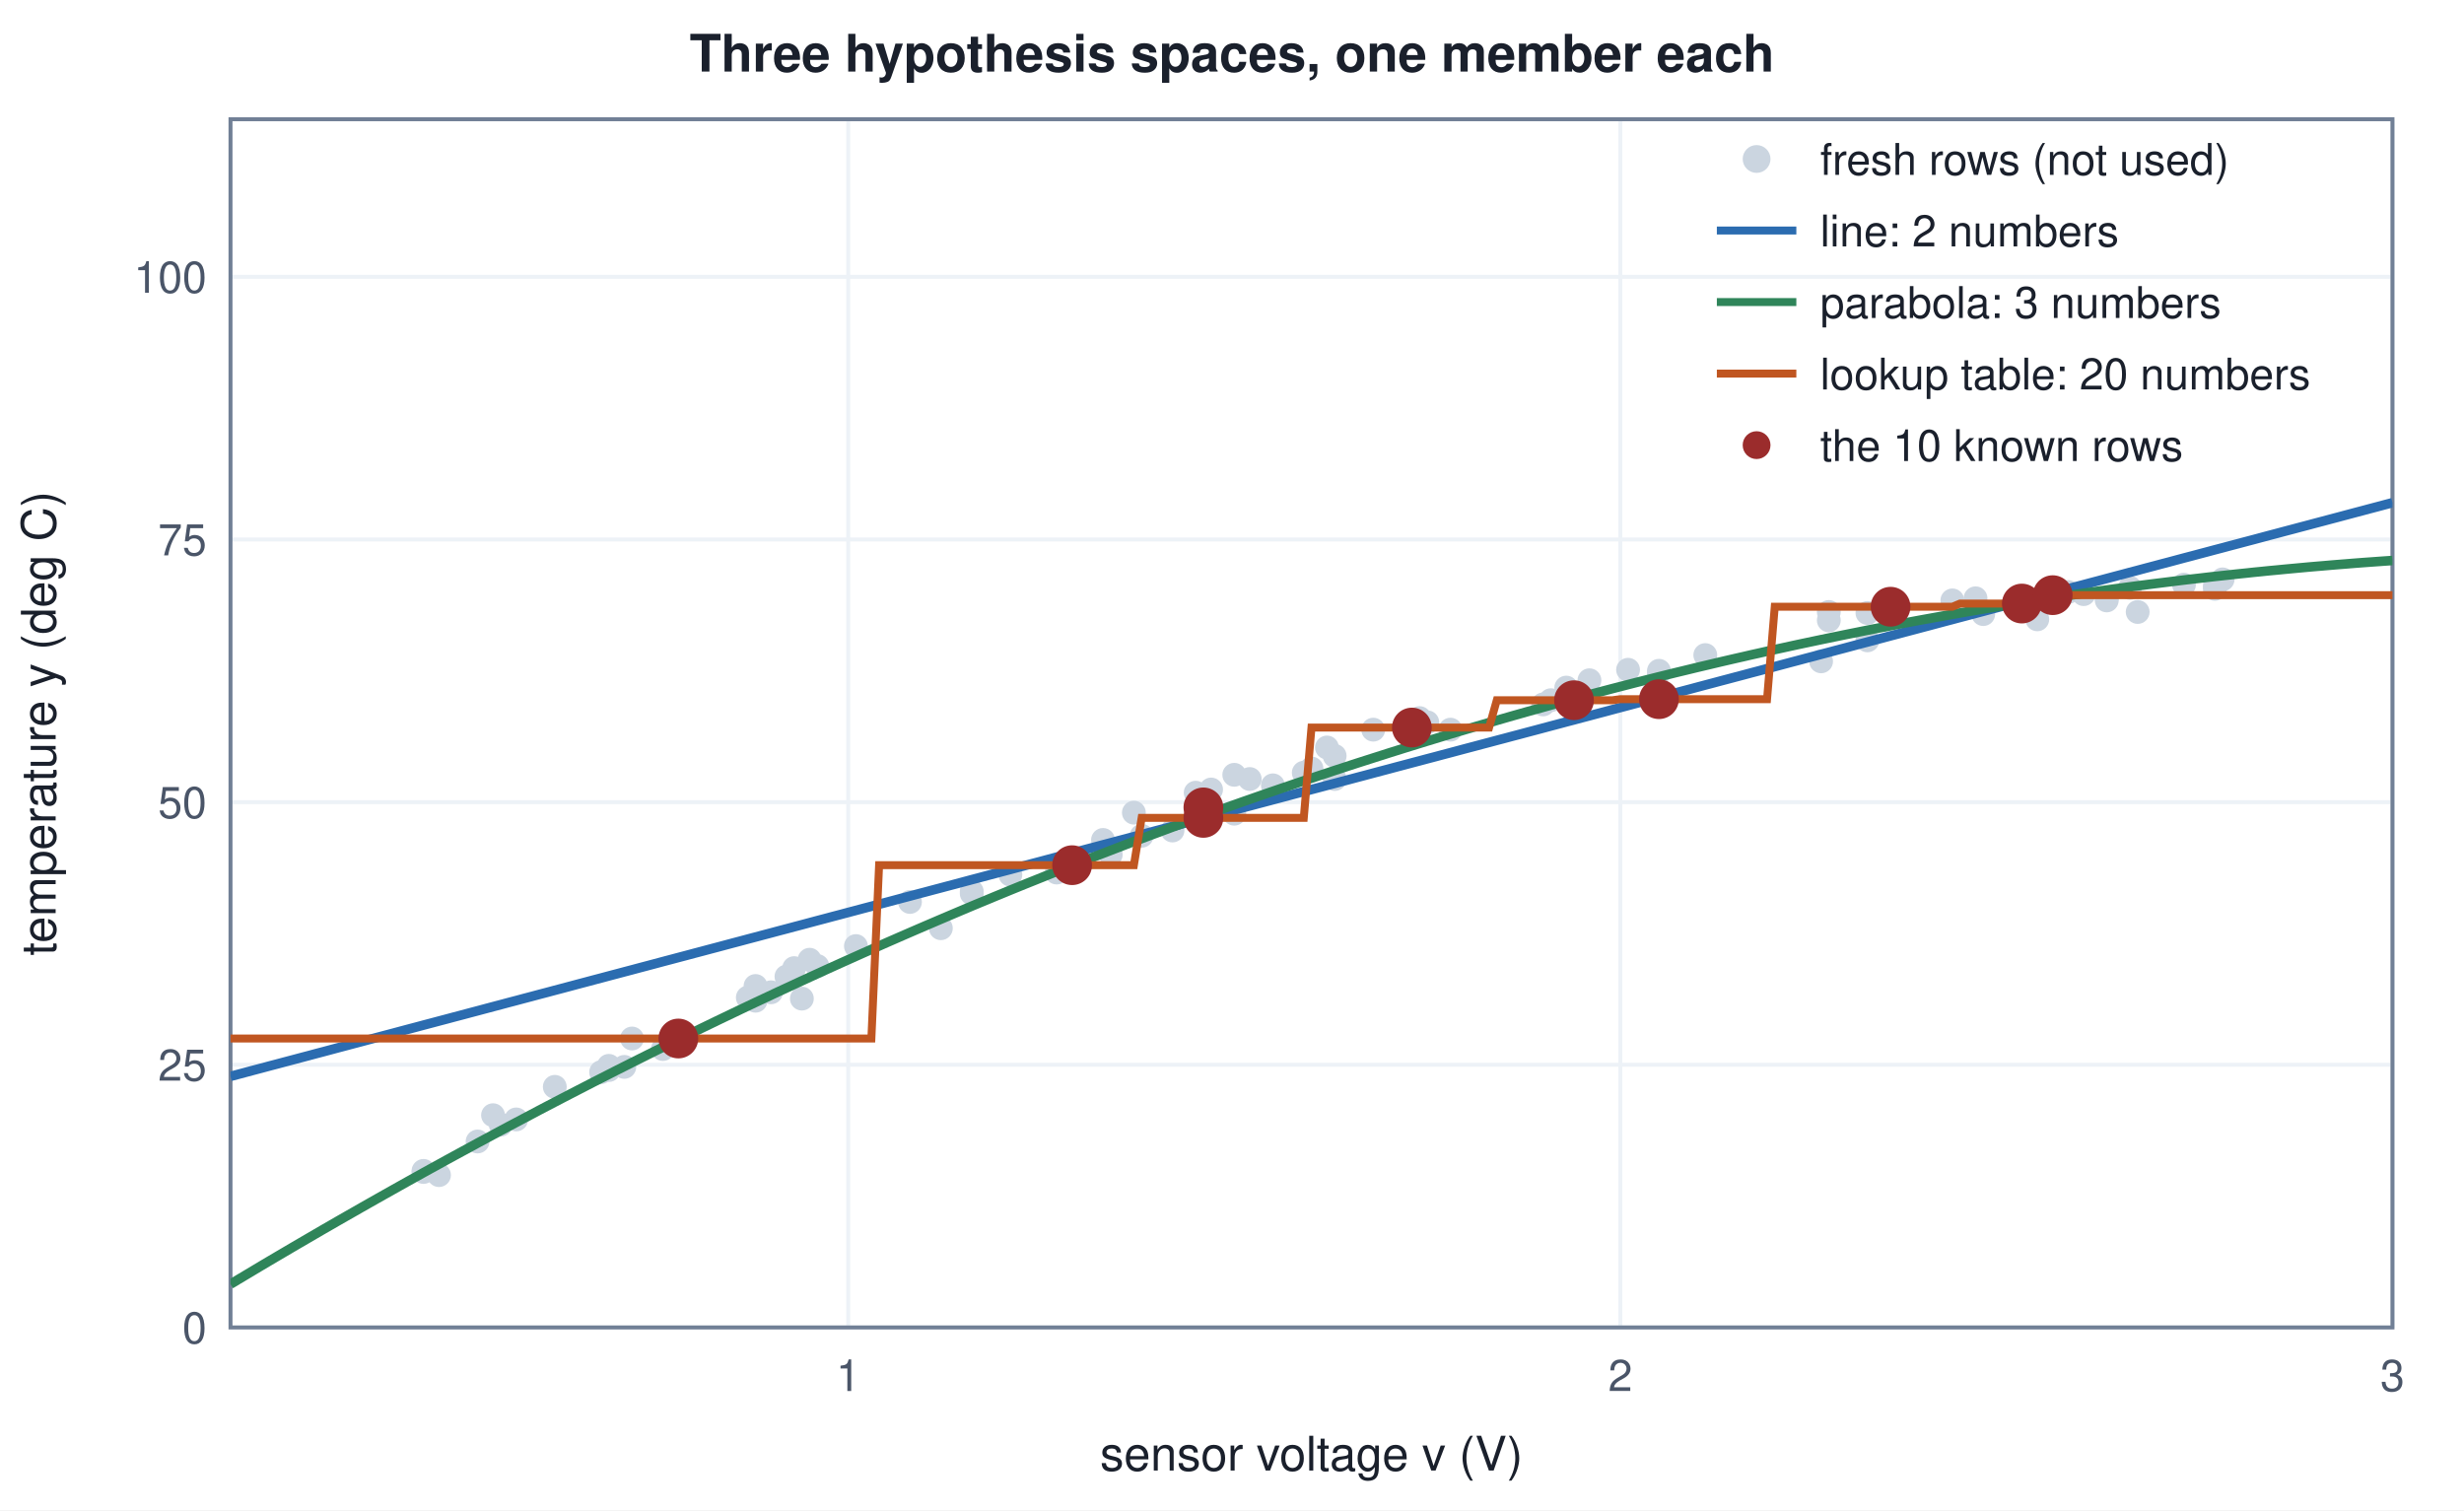
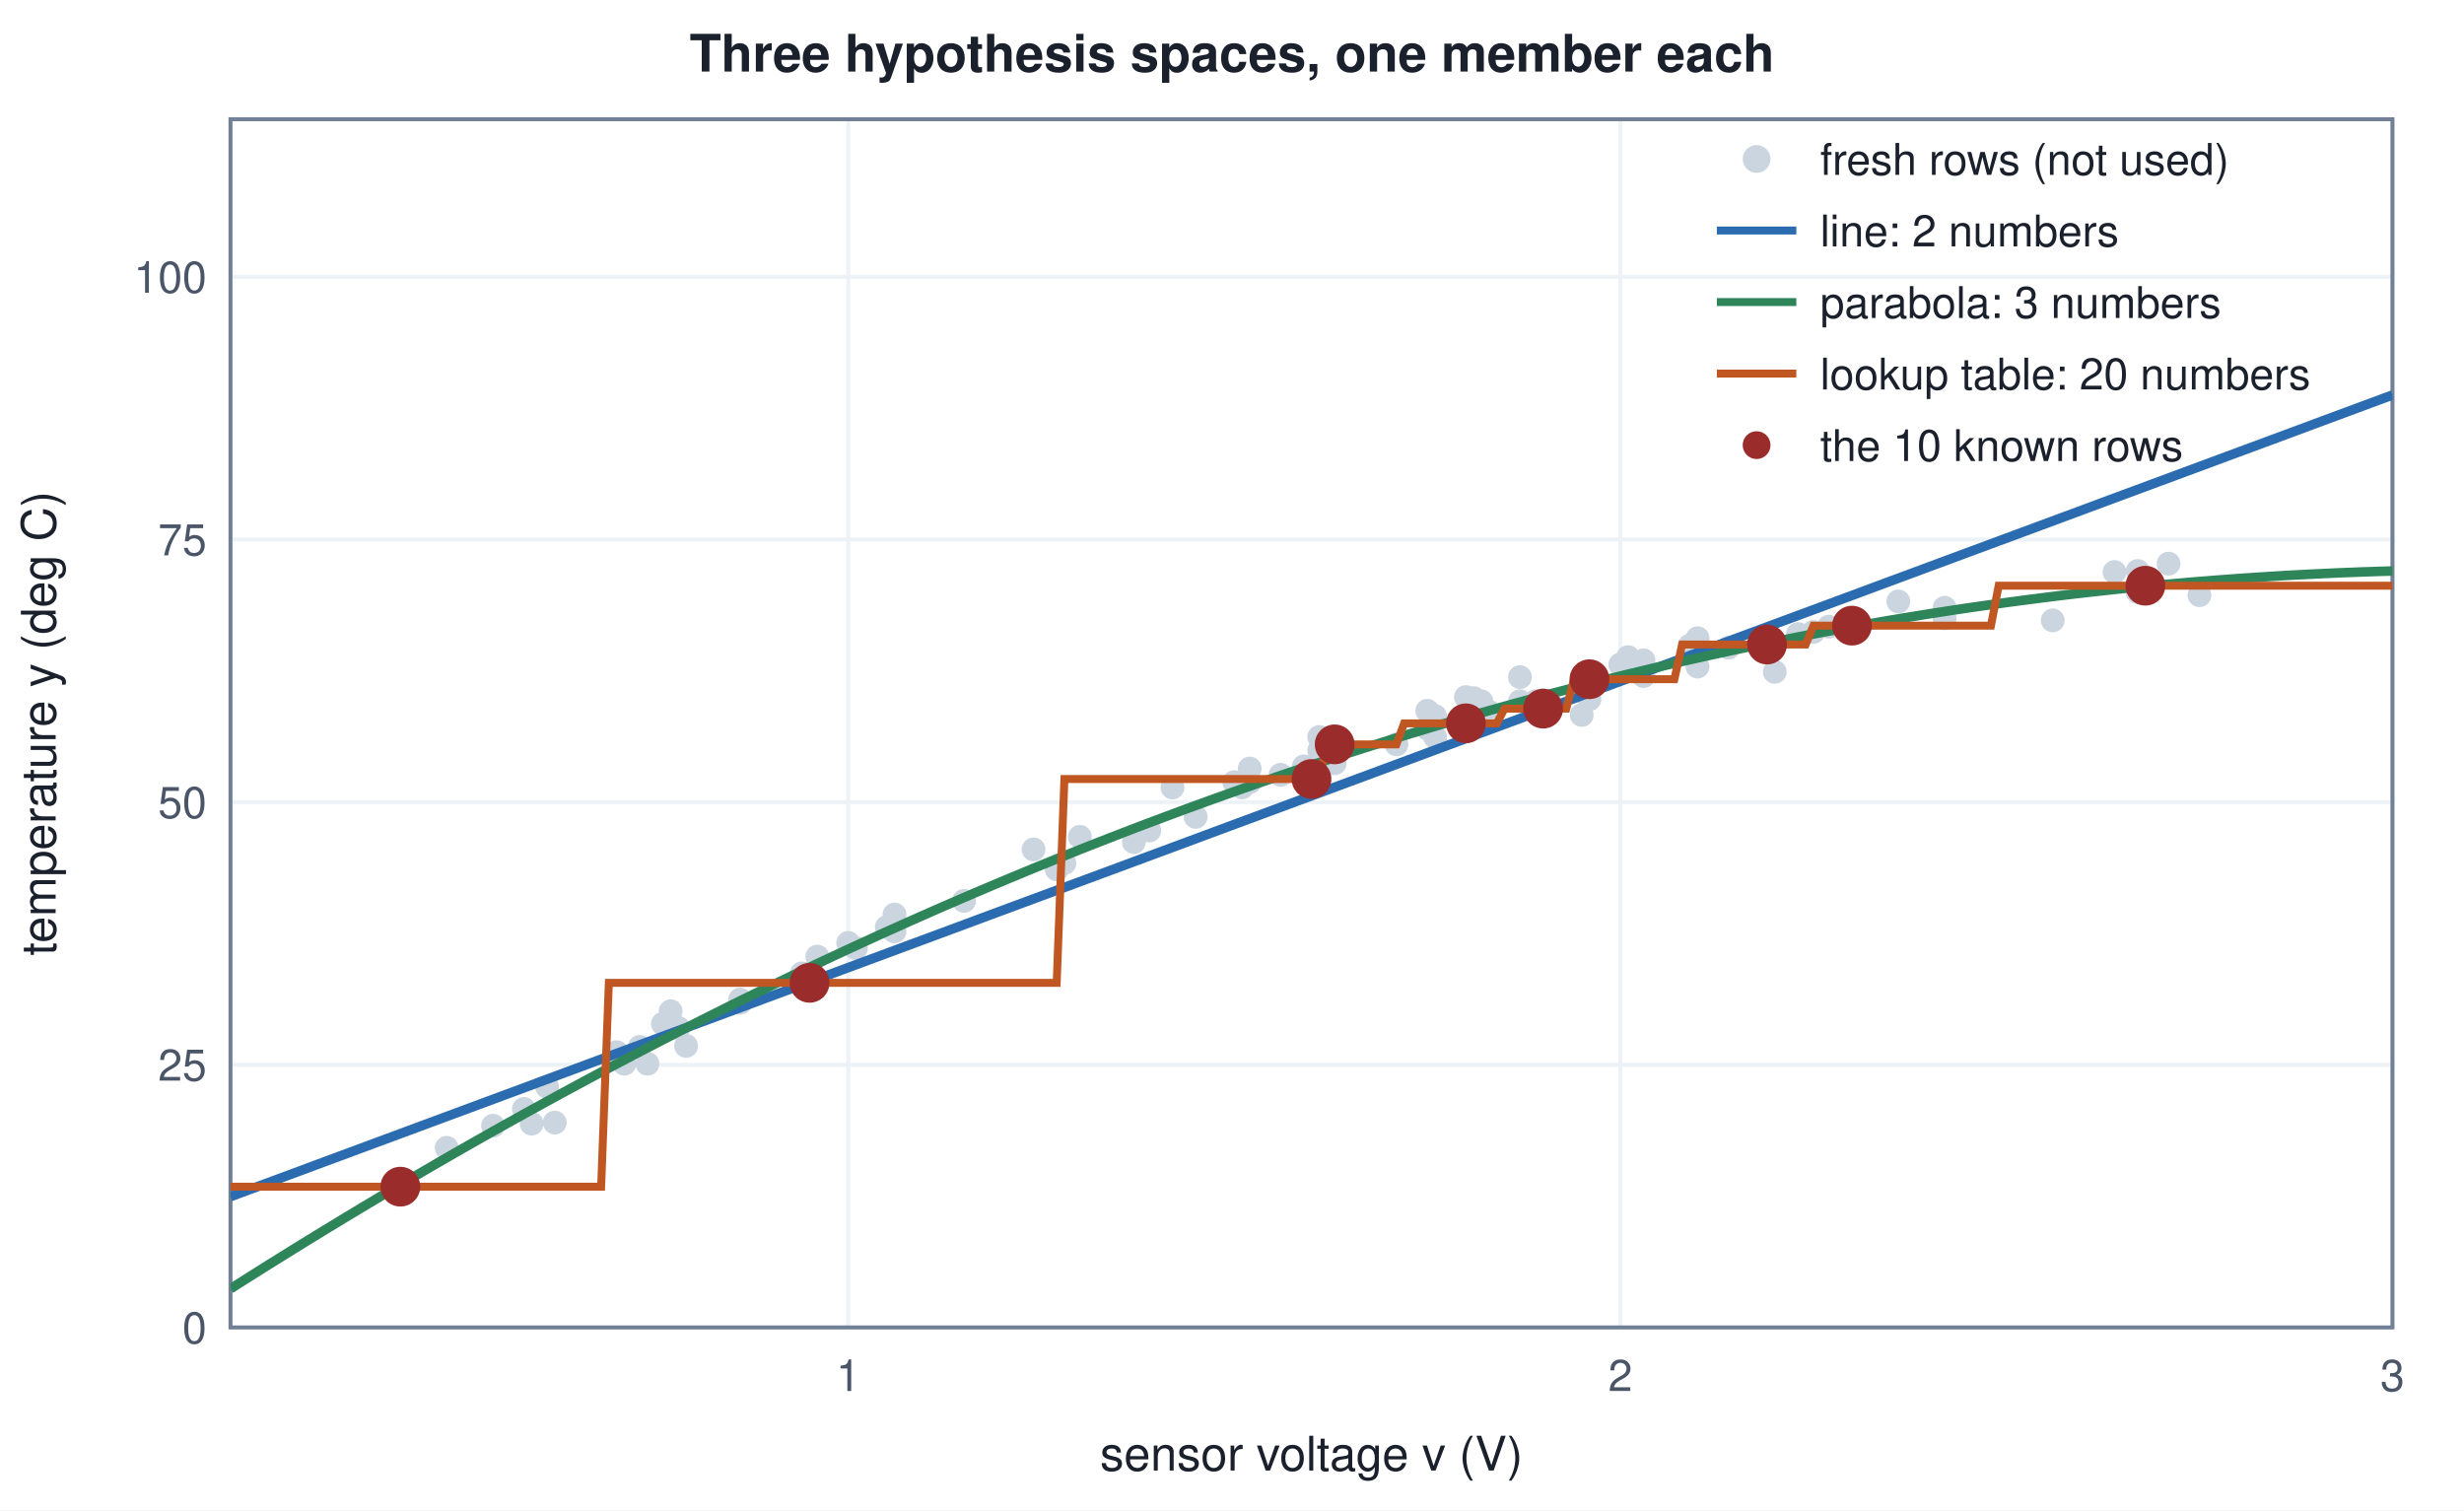
<svg xmlns="http://www.w3.org/2000/svg" viewBox="0 0 620 380" width="620" height="380">
  <defs>
    <marker id="arrow" viewBox="0 0 10 10" refX="9" refY="5" markerWidth="7" markerHeight="7" orient="auto-start-reverse">
      <path d="M0,0 L10,5 L0,10 z" fill="#4a5568" />
    </marker>
  </defs>
  <rect width="620" height="380" fill="#ffffff" />
  <line x1="213.43" y1="334" x2="213.43" y2="30" stroke="#edf2f7" />
  <text x="213.43" y="350" font-family="Helvetica, Arial, sans-serif" font-size="11" fill="#4a5568" text-anchor="middle">1</text>
  <line x1="407.71" y1="334" x2="407.71" y2="30" stroke="#edf2f7" />
  <text x="407.71" y="350" font-family="Helvetica, Arial, sans-serif" font-size="11" fill="#4a5568" text-anchor="middle">2</text>
  <line x1="602" y1="334" x2="602" y2="30" stroke="#edf2f7" />
  <text x="602" y="350" font-family="Helvetica, Arial, sans-serif" font-size="11" fill="#4a5568" text-anchor="middle">3</text>
  <line x1="58" y1="334" x2="602" y2="334" stroke="#edf2f7" />
  <text x="52" y="338" font-family="Helvetica, Arial, sans-serif" font-size="11" fill="#4a5568" text-anchor="end">0</text>
  <line x1="58" y1="267.91" x2="602" y2="267.91" stroke="#edf2f7" />
  <text x="52" y="271.91" font-family="Helvetica, Arial, sans-serif" font-size="11" fill="#4a5568" text-anchor="end">25</text>
  <line x1="58" y1="201.83" x2="602" y2="201.83" stroke="#edf2f7" />
  <text x="52" y="205.83" font-family="Helvetica, Arial, sans-serif" font-size="11" fill="#4a5568" text-anchor="end">50</text>
  <line x1="58" y1="135.74" x2="602" y2="135.74" stroke="#edf2f7" />
  <text x="52" y="139.74" font-family="Helvetica, Arial, sans-serif" font-size="11" fill="#4a5568" text-anchor="end">75</text>
  <line x1="58" y1="69.65" x2="602" y2="69.65" stroke="#edf2f7" />
  <text x="52" y="73.65" font-family="Helvetica, Arial, sans-serif" font-size="11" fill="#4a5568" text-anchor="end">100</text>
  <rect x="58" y="30" width="544" height="304" fill="none" stroke="#718096" />
  <clipPath id="plot">
    <rect x="58" y="30" width="544" height="304" />
  </clipPath>
  <g clip-path="url(#plot)">
-     <circle cx="310.57" cy="194.95" r="3" fill="#cbd5e0" />
-     <circle cx="328.06" cy="194.42" r="3" fill="#cbd5e0" />
-     <circle cx="357.2" cy="180.68" r="3" fill="#cbd5e0" />
-     <circle cx="524.29" cy="149.49" r="3" fill="#cbd5e0" />
-     <circle cx="201.77" cy="251.26" r="3" fill="#cbd5e0" />
-     <circle cx="417.43" cy="168.78" r="3" fill="#cbd5e0" />
-     <circle cx="310.57" cy="204.73" r="3" fill="#cbd5e0" />
-     <circle cx="139.6" cy="273.46" r="3" fill="#cbd5e0" />
-     <circle cx="557.31" cy="147.37" r="3" fill="#cbd5e0" />
-     <circle cx="499.03" cy="154.51" r="3" fill="#cbd5e0" />
-     <circle cx="409.66" cy="168.52" r="3" fill="#cbd5e0" />
-     <circle cx="215.37" cy="238.04" r="3" fill="#cbd5e0" />
-     <circle cx="345.54" cy="183.59" r="3" fill="#cbd5e0" />
-     <circle cx="417.43" cy="169.31" r="3" fill="#cbd5e0" />
-     <circle cx="335.83" cy="190.19" r="3" fill="#cbd5e0" />
-     <circle cx="469.89" cy="161.12" r="3" fill="#cbd5e0" />
-     <circle cx="190.11" cy="251.79" r="3" fill="#cbd5e0" />
-     <circle cx="388.29" cy="177.24" r="3" fill="#cbd5e0" />
-     <circle cx="300.86" cy="199.45" r="3" fill="#cbd5e0" />
-     <circle cx="520.4" cy="148.96" r="3" fill="#cbd5e0" />
-     <circle cx="429.09" cy="164.82" r="3" fill="#cbd5e0" />
-     <circle cx="549.54" cy="147.11" r="3" fill="#cbd5e0" />
-     <circle cx="530.11" cy="150.54" r="3" fill="#cbd5e0" />
-     <circle cx="469.89" cy="154.24" r="3" fill="#cbd5e0" />
-     <circle cx="194" cy="249.67" r="3" fill="#cbd5e0" />
-     <circle cx="458.23" cy="166.4" r="3" fill="#cbd5e0" />
-     <circle cx="106.57" cy="294.88" r="3" fill="#cbd5e0" />
-     <circle cx="285.31" cy="204.47" r="3" fill="#cbd5e0" />
-     <circle cx="170.69" cy="261.3" r="3" fill="#cbd5e0" />
-     <circle cx="129.89" cy="281.66" r="3" fill="#cbd5e0" />
-     <circle cx="559.26" cy="145.78" r="3" fill="#cbd5e0" />
-     <circle cx="106.57" cy="294.61" r="3" fill="#cbd5e0" />
-     <circle cx="110.46" cy="295.67" r="3" fill="#cbd5e0" />
-     <circle cx="126" cy="282.98" r="3" fill="#cbd5e0" />
-     <circle cx="265.89" cy="219.54" r="3" fill="#cbd5e0" />
-     <circle cx="287.26" cy="210.29" r="3" fill="#cbd5e0" />
-     <circle cx="188.17" cy="250.99" r="3" fill="#cbd5e0" />
-     <circle cx="279.49" cy="215.04" r="3" fill="#cbd5e0" />
-     <circle cx="512.63" cy="155.83" r="3" fill="#cbd5e0" />
-     <circle cx="168.74" cy="261.3" r="3" fill="#cbd5e0" />
-     <circle cx="304.74" cy="198.65" r="3" fill="#cbd5e0" />
-     <circle cx="124.06" cy="280.6" r="3" fill="#cbd5e0" />
-     <circle cx="320.29" cy="197.6" r="3" fill="#cbd5e0" />
-     <circle cx="399.94" cy="171.16" r="3" fill="#cbd5e0" />
-     <circle cx="330" cy="193.37" r="3" fill="#cbd5e0" />
-     <circle cx="491.26" cy="151.07" r="3" fill="#cbd5e0" />
-     <circle cx="197.89" cy="245.71" r="3" fill="#cbd5e0" />
-     <circle cx="120.17" cy="287.21" r="3" fill="#cbd5e0" />
-     <circle cx="537.89" cy="153.98" r="3" fill="#cbd5e0" />
-     <circle cx="153.2" cy="269.23" r="3" fill="#cbd5e0" />
-     <circle cx="228.97" cy="226.94" r="3" fill="#cbd5e0" />
-     <circle cx="497.09" cy="150.54" r="3" fill="#cbd5e0" />
-     <circle cx="166.8" cy="263.95" r="3" fill="#cbd5e0" />
-     <circle cx="205.66" cy="243.06" r="3" fill="#cbd5e0" />
-     <circle cx="254.23" cy="220.07" r="3" fill="#cbd5e0" />
-     <circle cx="151.26" cy="269.76" r="3" fill="#cbd5e0" />
-     <circle cx="460.17" cy="156.09" r="3" fill="#cbd5e0" />
-     <circle cx="333.89" cy="188.08" r="3" fill="#cbd5e0" />
-     <circle cx="244.51" cy="224.82" r="3" fill="#cbd5e0" />
-     <circle cx="153.2" cy="268.18" r="3" fill="#cbd5e0" />
-     <circle cx="335.83" cy="196.01" r="3" fill="#cbd5e0" />
-     <circle cx="159.03" cy="261.3" r="3" fill="#cbd5e0" />
-     <circle cx="557.31" cy="148.16" r="3" fill="#cbd5e0" />
-     <circle cx="530.11" cy="151.07" r="3" fill="#cbd5e0" />
-     <circle cx="244.51" cy="224.3" r="3" fill="#cbd5e0" />
-     <circle cx="390.23" cy="176.18" r="3" fill="#cbd5e0" />
-     <circle cx="535.94" cy="147.9" r="3" fill="#cbd5e0" />
-     <circle cx="364.97" cy="183.59" r="3" fill="#cbd5e0" />
-     <circle cx="199.83" cy="243.59" r="3" fill="#cbd5e0" />
-     <circle cx="394.11" cy="173.01" r="3" fill="#cbd5e0" />
-     <circle cx="460.17" cy="153.98" r="3" fill="#cbd5e0" />
-     <circle cx="359.14" cy="181.74" r="3" fill="#cbd5e0" />
-     <circle cx="236.74" cy="233.55" r="3" fill="#cbd5e0" />
-     <circle cx="277.54" cy="211.34" r="3" fill="#cbd5e0" />
-     <circle cx="295.03" cy="208.96" r="3" fill="#cbd5e0" />
-     <circle cx="157.09" cy="268.44" r="3" fill="#cbd5e0" />
-     <circle cx="516.51" cy="148.43" r="3" fill="#cbd5e0" />
-     <circle cx="203.71" cy="241.48" r="3" fill="#cbd5e0" />
-     <circle cx="314.46" cy="196.01" r="3" fill="#cbd5e0" />
-     <circle cx="190.11" cy="248.09" r="3" fill="#cbd5e0" />
-     <polyline fill="none" stroke="#2b6cb0" stroke-width="2.4" points="58,270.82 59.94,270.31 61.89,269.79 63.83,269.27 65.77,268.76 67.71,268.24 69.66,267.73 71.6,267.21 73.54,266.7 75.49,266.18 77.43,265.67 79.37,265.15 81.31,264.64 83.26,264.12 85.2,263.6 87.14,263.09 89.09,262.57 91.03,262.06 92.97,261.54 94.91,261.03 96.86,260.51 98.8,260 100.74,259.48 102.69,258.96 104.63,258.45 106.57,257.93 108.51,257.42 110.46,256.9 112.4,256.39 114.34,255.87 116.29,255.36 118.23,254.84 120.17,254.33 122.11,253.81 124.06,253.29 126,252.78 127.94,252.26 129.89,251.75 131.83,251.23 133.77,250.72 135.71,250.2 137.66,249.69 139.6,249.17 141.54,248.66 143.49,248.14 145.43,247.62 147.37,247.11 149.31,246.59 151.26,246.08 153.2,245.56 155.14,245.05 157.09,244.53 159.03,244.02 160.97,243.5 162.91,242.99 164.86,242.47 166.8,241.95 168.74,241.44 170.69,240.92 172.63,240.41 174.57,239.89 176.51,239.38 178.46,238.86 180.4,238.35 182.34,237.83 184.29,237.31 186.23,236.8 188.17,236.28 190.11,235.77 192.06,235.25 194,234.74 195.94,234.22 197.89,233.71 199.83,233.19 201.77,232.68 203.71,232.16 205.66,231.64 207.6,231.13 209.54,230.61 211.49,230.1 213.43,229.58 215.37,229.07 217.31,228.55 219.26,228.04 221.2,227.52 223.14,227.01 225.09,226.49 227.03,225.97 228.97,225.46 230.91,224.94 232.86,224.43 234.8,223.91 236.74,223.4 238.69,222.88 240.63,222.37 242.57,221.85 244.51,221.33 246.46,220.82 248.4,220.3 250.34,219.79 252.29,219.27 254.23,218.76 256.17,218.24 258.11,217.73 260.06,217.21 262,216.7 263.94,216.18 265.89,215.66 267.83,215.15 269.77,214.63 271.71,214.12 273.66,213.6 275.6,213.09 277.54,212.57 279.49,212.06 281.43,211.54 283.37,211.03 285.31,210.51 287.26,209.99 289.2,209.48 291.14,208.96 293.09,208.45 295.03,207.93 296.97,207.42 298.91,206.9 300.86,206.39 302.8,205.87 304.74,205.36 306.69,204.84 308.63,204.32 310.57,203.81 312.51,203.29 314.46,202.78 316.4,202.26 318.34,201.75 320.29,201.23 322.23,200.72 324.17,200.2 326.11,199.68 328.06,199.17 330,198.65 331.94,198.14 333.89,197.62 335.83,197.11 337.77,196.59 339.71,196.08 341.66,195.56 343.6,195.05 345.54,194.53 347.49,194.01 349.43,193.5 351.37,192.98 353.31,192.47 355.26,191.95 357.2,191.44 359.14,190.92 361.09,190.41 363.03,189.89 364.97,189.38 366.91,188.86 368.86,188.34 370.8,187.83 372.74,187.31 374.69,186.8 376.63,186.28 378.57,185.77 380.51,185.25 382.46,184.74 384.4,184.22 386.34,183.71 388.29,183.19 390.23,182.67 392.17,182.16 394.11,181.64 396.06,181.13 398,180.61 399.94,180.1 401.89,179.58 403.83,179.07 405.77,178.55 407.71,178.03 409.66,177.52 411.6,177 413.54,176.49 415.49,175.97 417.43,175.46 419.37,174.94 421.31,174.43 423.26,173.91 425.2,173.4 427.14,172.88 429.09,172.36 431.03,171.85 432.97,171.33 434.91,170.82 436.86,170.3 438.8,169.79 440.74,169.27 442.69,168.76 444.63,168.24 446.57,167.73 448.51,167.21 450.46,166.69 452.4,166.18 454.34,165.66 456.29,165.15 458.23,164.63 460.17,164.12 462.11,163.6 464.06,163.09 466,162.57 467.94,162.05 469.89,161.54 471.83,161.02 473.77,160.51 475.71,159.99 477.66,159.48 479.6,158.96 481.54,158.45 483.49,157.93 485.43,157.42 487.37,156.9 489.31,156.38 491.26,155.87 493.2,155.35 495.14,154.84 497.09,154.32 499.03,153.81 500.97,153.29 502.91,152.78 504.86,152.26 506.8,151.75 508.74,151.23 510.69,150.71 512.63,150.2 514.57,149.68 516.51,149.17 518.46,148.65 520.4,148.14 522.34,147.62 524.29,147.11 526.23,146.59 528.17,146.08 530.11,145.56 532.06,145.04 534,144.53 535.94,144.01 537.89,143.5 539.83,142.98 541.77,142.47 543.71,141.95 545.66,141.44 547.6,140.92 549.54,140.4 551.49,139.89 553.43,139.37 555.37,138.86 557.31,138.34 559.26,137.83 561.2,137.31 563.14,136.8 565.09,136.28 567.03,135.77 568.97,135.25 570.91,134.73 572.86,134.22 574.8,133.7 576.74,133.19 578.69,132.67 580.63,132.16 582.57,131.64 584.51,131.13 586.46,130.61 588.4,130.1 590.34,129.58 592.29,129.06 594.23,128.55 596.17,128.03 598.11,127.52 600.06,127 602,126.49" />
-     <polyline fill="none" stroke="#2f855a" stroke-width="2.4" points="58,323.11 59.94,321.94 61.89,320.78 63.83,319.62 65.77,318.46 67.71,317.31 69.66,316.16 71.6,315.02 73.54,313.88 75.49,312.74 77.43,311.61 79.37,310.48 81.31,309.35 83.26,308.23 85.2,307.11 87.14,306 89.09,304.89 91.03,303.78 92.97,302.68 94.91,301.58 96.86,300.48 98.8,299.39 100.74,298.3 102.69,297.21 104.63,296.13 106.57,295.05 108.51,293.98 110.46,292.91 112.4,291.84 114.34,290.78 116.29,289.72 118.23,288.67 120.17,287.61 122.11,286.57 124.06,285.52 126,284.48 127.94,283.44 129.89,282.41 131.83,281.38 133.77,280.36 135.71,279.33 137.66,278.31 139.6,277.3 141.54,276.29 143.49,275.28 145.43,274.28 147.37,273.28 149.31,272.28 151.26,271.29 153.2,270.3 155.14,269.31 157.09,268.33 159.03,267.35 160.97,266.38 162.91,265.41 164.86,264.44 166.8,263.48 168.74,262.52 170.69,261.57 172.63,260.61 174.57,259.67 176.51,258.72 178.46,257.78 180.4,256.84 182.34,255.91 184.29,254.98 186.23,254.05 188.17,253.13 190.11,252.21 192.06,251.3 194,250.39 195.94,249.48 197.89,248.58 199.83,247.68 201.77,246.78 203.71,245.89 205.66,245 207.6,244.11 209.54,243.23 211.49,242.35 213.43,241.48 215.37,240.61 217.31,239.74 219.26,238.88 221.2,238.02 223.14,237.16 225.09,236.31 227.03,235.46 228.97,234.62 230.91,233.78 232.86,232.94 234.8,232.11 236.74,231.28 238.69,230.45 240.63,229.63 242.57,228.81 244.51,227.99 246.46,227.18 248.4,226.38 250.34,225.57 252.29,224.77 254.23,223.97 256.17,223.18 258.11,222.39 260.06,221.61 262,220.83 263.94,220.05 265.89,219.27 267.83,218.5 269.77,217.74 271.71,216.97 273.66,216.21 275.6,215.46 277.54,214.71 279.49,213.96 281.43,213.21 283.37,212.47 285.31,211.73 287.26,211 289.2,210.27 291.14,209.55 293.09,208.82 295.03,208.1 296.97,207.39 298.91,206.68 300.86,205.97 302.8,205.27 304.74,204.57 306.69,203.87 308.63,203.18 310.57,202.49 312.51,201.8 314.46,201.12 316.4,200.44 318.34,199.77 320.29,199.1 322.23,198.43 324.17,197.77 326.11,197.11 328.06,196.45 330,195.8 331.94,195.15 333.89,194.51 335.83,193.86 337.77,193.23 339.71,192.59 341.66,191.96 343.6,191.34 345.54,190.72 347.49,190.1 349.43,189.48 351.37,188.87 353.31,188.26 355.26,187.66 357.2,187.06 359.14,186.46 361.09,185.87 363.03,185.28 364.97,184.69 366.91,184.11 368.86,183.53 370.8,182.96 372.74,182.39 374.69,181.82 376.63,181.26 378.57,180.7 380.51,180.14 382.46,179.59 384.4,179.04 386.34,178.5 388.29,177.96 390.23,177.42 392.17,176.88 394.11,176.35 396.06,175.83 398,175.31 399.94,174.79 401.89,174.27 403.83,173.76 405.77,173.25 407.71,172.75 409.66,172.25 411.6,171.75 413.54,171.26 415.49,170.77 417.43,170.28 419.37,169.8 421.31,169.32 423.26,168.85 425.2,168.38 427.14,167.91 429.09,167.45 431.03,166.99 432.97,166.53 434.91,166.08 436.86,165.63 438.8,165.19 440.74,164.74 442.69,164.31 444.63,163.87 446.57,163.44 448.51,163.02 450.46,162.59 452.4,162.17 454.34,161.76 456.29,161.35 458.23,160.94 460.17,160.54 462.11,160.14 464.06,159.74 466,159.35 467.94,158.96 469.89,158.57 471.83,158.19 473.77,157.81 475.71,157.44 477.66,157.06 479.6,156.7 481.54,156.33 483.49,155.97 485.43,155.62 487.37,155.27 489.31,154.92 491.26,154.57 493.2,154.23 495.14,153.89 497.09,153.56 499.03,153.23 500.97,152.9 502.91,152.58 504.86,152.26 506.8,151.95 508.74,151.63 510.69,151.33 512.63,151.02 514.57,150.72 516.51,150.42 518.46,150.13 520.4,149.84 522.34,149.56 524.29,149.27 526.23,149 528.17,148.72 530.11,148.45 532.06,148.18 534,147.92 535.94,147.66 537.89,147.4 539.83,147.15 541.77,146.9 543.71,146.66 545.66,146.42 547.6,146.18 549.54,145.94 551.49,145.71 553.43,145.49 555.37,145.26 557.31,145.04 559.26,144.83 561.2,144.62 563.14,144.41 565.09,144.21 567.03,144 568.97,143.81 570.91,143.61 572.86,143.43 574.8,143.24 576.74,143.06 578.69,142.88 580.63,142.7 582.57,142.53 584.51,142.37 586.46,142.2 588.4,142.04 590.34,141.89 592.29,141.73 594.23,141.58 596.17,141.44 598.11,141.3 600.06,141.16 602,141.03" />
-     <polyline fill="none" stroke="#c05621" stroke-width="2.0" points="58,261.3 59.94,261.3 61.89,261.3 63.83,261.3 65.77,261.3 67.71,261.3 69.66,261.3 71.6,261.3 73.54,261.3 75.49,261.3 77.43,261.3 79.37,261.3 81.31,261.3 83.26,261.3 85.2,261.3 87.14,261.3 89.09,261.3 91.03,261.3 92.97,261.3 94.91,261.3 96.86,261.3 98.8,261.3 100.74,261.3 102.69,261.3 104.63,261.3 106.57,261.3 108.51,261.3 110.46,261.3 112.4,261.3 114.34,261.3 116.29,261.3 118.23,261.3 120.17,261.3 122.11,261.3 124.06,261.3 126,261.3 127.94,261.3 129.89,261.3 131.83,261.3 133.77,261.3 135.71,261.3 137.66,261.3 139.6,261.3 141.54,261.3 143.49,261.3 145.43,261.3 147.37,261.3 149.31,261.3 151.26,261.3 153.2,261.3 155.14,261.3 157.09,261.3 159.03,261.3 160.97,261.3 162.91,261.3 164.86,261.3 166.8,261.3 168.74,261.3 170.69,261.3 172.63,261.3 174.57,261.3 176.51,261.3 178.46,261.3 180.4,261.3 182.34,261.3 184.29,261.3 186.23,261.3 188.17,261.3 190.11,261.3 192.06,261.3 194,261.3 195.94,261.3 197.89,261.3 199.83,261.3 201.77,261.3 203.71,261.3 205.66,261.3 207.6,261.3 209.54,261.3 211.49,261.3 213.43,261.3 215.37,261.3 217.31,261.3 219.26,261.3 221.2,217.69 223.14,217.69 225.09,217.69 227.03,217.69 228.97,217.69 230.91,217.69 232.86,217.69 234.8,217.69 236.74,217.69 238.69,217.69 240.63,217.69 242.57,217.69 244.51,217.69 246.46,217.69 248.4,217.69 250.34,217.69 252.29,217.69 254.23,217.69 256.17,217.69 258.11,217.69 260.06,217.69 262,217.69 263.94,217.69 265.89,217.69 267.83,217.69 269.77,217.69 271.71,217.69 273.66,217.69 275.6,217.69 277.54,217.69 279.49,217.69 281.43,217.69 283.37,217.69 285.31,217.69 287.26,205.79 289.2,205.79 291.14,205.79 293.09,205.79 295.03,205.79 296.97,205.79 298.91,205.79 300.86,205.79 302.8,205.79 304.74,205.79 306.69,205.79 308.63,205.79 310.57,205.79 312.51,205.79 314.46,205.79 316.4,205.79 318.34,205.79 320.29,205.79 322.23,205.79 324.17,205.79 326.11,205.79 328.06,205.79 330,183.06 331.94,183.06 333.89,183.06 335.83,183.06 337.77,183.06 339.71,183.06 341.66,183.06 343.6,183.06 345.54,183.06 347.49,183.06 349.43,183.06 351.37,183.06 353.31,183.06 355.26,183.06 357.2,183.06 359.14,183.06 361.09,183.06 363.03,183.06 364.97,183.06 366.91,183.06 368.86,183.06 370.8,183.06 372.74,183.06 374.69,183.06 376.63,176.18 378.57,176.18 380.51,176.18 382.46,176.18 384.4,176.18 386.34,176.18 388.29,176.18 390.23,176.18 392.17,176.18 394.11,176.18 396.06,176.18 398,176.18 399.94,176.18 401.89,176.18 403.83,176.18 405.77,176.18 407.71,175.92 409.66,175.92 411.6,175.92 413.54,175.92 415.49,175.92 417.43,175.92 419.37,175.92 421.31,175.92 423.26,175.92 425.2,175.92 427.14,175.92 429.09,175.92 431.03,175.92 432.97,175.92 434.91,175.92 436.86,175.92 438.8,175.92 440.74,175.92 442.69,175.92 444.63,175.92 446.57,152.66 448.51,152.66 450.46,152.66 452.4,152.66 454.34,152.66 456.29,152.66 458.23,152.66 460.17,152.66 462.11,152.66 464.06,152.66 466,152.66 467.94,152.66 469.89,152.66 471.83,152.66 473.77,152.66 475.71,152.66 477.66,152.66 479.6,152.66 481.54,152.66 483.49,152.66 485.43,152.66 487.37,152.66 489.31,152.66 491.26,152.66 493.2,151.86 495.14,151.86 497.09,151.86 499.03,151.86 500.97,151.86 502.91,151.86 504.86,151.86 506.8,151.86 508.74,151.86 510.69,151.86 512.63,151.86 514.57,149.75 516.51,149.75 518.46,149.75 520.4,149.75 522.34,149.75 524.29,149.75 526.23,149.75 528.17,149.75 530.11,149.75 532.06,149.75 534,149.75 535.94,149.75 537.89,149.75 539.83,149.75 541.77,149.75 543.71,149.75 545.66,149.75 547.6,149.75 549.54,149.75 551.49,149.75 553.43,149.75 555.37,149.75 557.31,149.75 559.26,149.75 561.2,149.75 563.14,149.75 565.09,149.75 567.03,149.75 568.97,149.75 570.91,149.75 572.86,149.75 574.8,149.75 576.74,149.75 578.69,149.75 580.63,149.75 582.57,149.75 584.51,149.75 586.46,149.75 588.4,149.75 590.34,149.75 592.29,149.75 594.23,149.75 596.17,149.75 598.11,149.75 600.06,149.75 602,149.75" />
-     <circle cx="170.69" cy="261.3" r="5" fill="#9b2c2c" />
-     <circle cx="269.77" cy="217.69" r="5" fill="#9b2c2c" />
-     <circle cx="302.8" cy="205.79" r="5" fill="#9b2c2c" />
-     <circle cx="302.8" cy="203.15" r="5" fill="#9b2c2c" />
-     <circle cx="355.26" cy="183.06" r="5" fill="#9b2c2c" />
-     <circle cx="396.06" cy="176.18" r="5" fill="#9b2c2c" />
-     <circle cx="417.43" cy="175.92" r="5" fill="#9b2c2c" />
-     <circle cx="475.71" cy="152.66" r="5" fill="#9b2c2c" />
-     <circle cx="508.74" cy="151.86" r="5" fill="#9b2c2c" />
-     <circle cx="516.51" cy="149.75" r="5" fill="#9b2c2c" />
+     <circle cx="545.66" cy="141.82" r="3" fill="#cbd5e0" />
+     <circle cx="289.2" cy="208.96" r="3" fill="#cbd5e0" />
+     <circle cx="398" cy="179.89" r="3" fill="#cbd5e0" />
+     <circle cx="133.77" cy="282.72" r="3" fill="#cbd5e0" />
+     <circle cx="205.66" cy="240.69" r="3" fill="#cbd5e0" />
+     <circle cx="413.54" cy="170.1" r="3" fill="#cbd5e0" />
+     <circle cx="372.74" cy="176.45" r="3" fill="#cbd5e0" />
+     <circle cx="537.89" cy="148.96" r="3" fill="#cbd5e0" />
+     <circle cx="168.74" cy="254.43" r="3" fill="#cbd5e0" />
+     <circle cx="242.57" cy="226.67" r="3" fill="#cbd5e0" />
+     <circle cx="162.91" cy="267.65" r="3" fill="#cbd5e0" />
+     <circle cx="166.8" cy="257.6" r="3" fill="#cbd5e0" />
+     <circle cx="314.46" cy="196.8" r="3" fill="#cbd5e0" />
+     <circle cx="427.14" cy="167.73" r="3" fill="#cbd5e0" />
+     <circle cx="155.14" cy="264.74" r="3" fill="#cbd5e0" />
+     <circle cx="172.63" cy="263.15" r="3" fill="#cbd5e0" />
+     <circle cx="314.46" cy="193.37" r="3" fill="#cbd5e0" />
+     <circle cx="310.57" cy="196.8" r="3" fill="#cbd5e0" />
+     <circle cx="382.46" cy="176.45" r="3" fill="#cbd5e0" />
+     <circle cx="553.43" cy="149.75" r="3" fill="#cbd5e0" />
+     <circle cx="374.69" cy="179.09" r="3" fill="#cbd5e0" />
+     <circle cx="368.86" cy="175.39" r="3" fill="#cbd5e0" />
+     <circle cx="413.54" cy="166.14" r="3" fill="#cbd5e0" />
+     <circle cx="388.29" cy="176.18" r="3" fill="#cbd5e0" />
+     <circle cx="489.31" cy="152.92" r="3" fill="#cbd5e0" />
+     <circle cx="516.51" cy="156.09" r="3" fill="#cbd5e0" />
+     <circle cx="409.66" cy="165.35" r="3" fill="#cbd5e0" />
+     <circle cx="359.14" cy="183.32" r="3" fill="#cbd5e0" />
+     <circle cx="295.03" cy="198.13" r="3" fill="#cbd5e0" />
+     <circle cx="489.31" cy="155.57" r="3" fill="#cbd5e0" />
+     <circle cx="100.74" cy="299.11" r="3" fill="#cbd5e0" />
+     <circle cx="260.06" cy="213.72" r="3" fill="#cbd5e0" />
+     <circle cx="328.06" cy="192.84" r="3" fill="#cbd5e0" />
+     <circle cx="351.37" cy="187.29" r="3" fill="#cbd5e0" />
+     <circle cx="267.83" cy="217.16" r="3" fill="#cbd5e0" />
+     <circle cx="265.89" cy="218.74" r="3" fill="#cbd5e0" />
+     <circle cx="460.17" cy="157.68" r="3" fill="#cbd5e0" />
+     <circle cx="225.09" cy="234.34" r="3" fill="#cbd5e0" />
+     <circle cx="285.31" cy="211.87" r="3" fill="#cbd5e0" />
+     <circle cx="124.06" cy="283.25" r="3" fill="#cbd5e0" />
+     <circle cx="215.37" cy="238.57" r="3" fill="#cbd5e0" />
+     <circle cx="399.94" cy="175.92" r="3" fill="#cbd5e0" />
+     <circle cx="213.43" cy="237.25" r="3" fill="#cbd5e0" />
+     <circle cx="361.09" cy="180.15" r="3" fill="#cbd5e0" />
+     <circle cx="427.14" cy="160.59" r="3" fill="#cbd5e0" />
+     <circle cx="131.83" cy="279.02" r="3" fill="#cbd5e0" />
+     <circle cx="532.06" cy="143.93" r="3" fill="#cbd5e0" />
+     <circle cx="322.23" cy="194.95" r="3" fill="#cbd5e0" />
+     <circle cx="225.09" cy="230.11" r="3" fill="#cbd5e0" />
+     <circle cx="407.71" cy="167.2" r="3" fill="#cbd5e0" />
+     <circle cx="382.46" cy="170.37" r="3" fill="#cbd5e0" />
+     <circle cx="160.97" cy="263.42" r="3" fill="#cbd5e0" />
+     <circle cx="139.6" cy="282.45" r="3" fill="#cbd5e0" />
+     <circle cx="386.34" cy="176.45" r="3" fill="#cbd5e0" />
+     <circle cx="201.77" cy="244.91" r="3" fill="#cbd5e0" />
+     <circle cx="361.09" cy="185.44" r="3" fill="#cbd5e0" />
+     <circle cx="203.71" cy="244.91" r="3" fill="#cbd5e0" />
+     <circle cx="452.4" cy="159.53" r="3" fill="#cbd5e0" />
+     <circle cx="271.71" cy="210.55" r="3" fill="#cbd5e0" />
+     <circle cx="466" cy="155.57" r="3" fill="#cbd5e0" />
+     <circle cx="170.69" cy="258.66" r="3" fill="#cbd5e0" />
+     <circle cx="223.14" cy="233.28" r="3" fill="#cbd5e0" />
+     <circle cx="370.8" cy="175.66" r="3" fill="#cbd5e0" />
+     <circle cx="359.14" cy="178.83" r="3" fill="#cbd5e0" />
+     <circle cx="312.51" cy="198.13" r="3" fill="#cbd5e0" />
+     <circle cx="477.66" cy="151.34" r="3" fill="#cbd5e0" />
+     <circle cx="335.83" cy="192.05" r="3" fill="#cbd5e0" />
+     <circle cx="157.09" cy="267.65" r="3" fill="#cbd5e0" />
+     <circle cx="331.94" cy="185.44" r="3" fill="#cbd5e0" />
+     <circle cx="456.29" cy="159" r="3" fill="#cbd5e0" />
+     <circle cx="434.91" cy="162.97" r="3" fill="#cbd5e0" />
+     <circle cx="112.4" cy="288.8" r="3" fill="#cbd5e0" />
+     <circle cx="331.94" cy="188.87" r="3" fill="#cbd5e0" />
+     <circle cx="186.23" cy="252.32" r="3" fill="#cbd5e0" />
+     <circle cx="537.89" cy="143.67" r="3" fill="#cbd5e0" />
+     <circle cx="446.57" cy="169.05" r="3" fill="#cbd5e0" />
+     <circle cx="137.66" cy="273.46" r="3" fill="#cbd5e0" />
+     <circle cx="300.86" cy="205.53" r="3" fill="#cbd5e0" />
+     <circle cx="186.23" cy="251.52" r="3" fill="#cbd5e0" />
+     <circle cx="425.2" cy="162.44" r="3" fill="#cbd5e0" />
+     <polyline fill="none" stroke="#2b6cb0" stroke-width="2.4" points="58,301.09 59.94,300.37 61.89,299.65 63.83,298.93 65.77,298.21 67.71,297.49 69.66,296.77 71.6,296.05 73.54,295.33 75.49,294.61 77.43,293.89 79.37,293.16 81.31,292.44 83.26,291.72 85.2,291 87.14,290.28 89.09,289.56 91.03,288.84 92.97,288.12 94.91,287.4 96.86,286.68 98.8,285.96 100.74,285.24 102.69,284.52 104.63,283.8 106.57,283.08 108.51,282.36 110.46,281.64 112.4,280.92 114.34,280.2 116.29,279.48 118.23,278.76 120.17,278.04 122.11,277.32 124.06,276.6 126,275.88 127.94,275.16 129.89,274.44 131.83,273.72 133.77,273 135.71,272.27 137.66,271.55 139.6,270.83 141.54,270.11 143.49,269.39 145.43,268.67 147.37,267.95 149.31,267.23 151.26,266.51 153.2,265.79 155.14,265.07 157.09,264.35 159.03,263.63 160.97,262.91 162.91,262.19 164.86,261.47 166.8,260.75 168.74,260.03 170.69,259.31 172.63,258.59 174.57,257.87 176.51,257.15 178.46,256.43 180.4,255.71 182.34,254.99 184.29,254.27 186.23,253.55 188.17,252.83 190.11,252.11 192.06,251.38 194,250.66 195.94,249.94 197.89,249.22 199.83,248.5 201.77,247.78 203.71,247.06 205.66,246.34 207.6,245.62 209.54,244.9 211.49,244.18 213.43,243.46 215.37,242.74 217.31,242.02 219.26,241.3 221.2,240.58 223.14,239.86 225.09,239.14 227.03,238.42 228.97,237.7 230.91,236.98 232.86,236.26 234.8,235.54 236.74,234.82 238.69,234.1 240.63,233.38 242.57,232.66 244.51,231.94 246.46,231.21 248.4,230.49 250.34,229.77 252.29,229.05 254.23,228.33 256.17,227.61 258.11,226.89 260.06,226.17 262,225.45 263.94,224.73 265.89,224.01 267.83,223.29 269.77,222.57 271.71,221.85 273.66,221.13 275.6,220.41 277.54,219.69 279.49,218.97 281.43,218.25 283.37,217.53 285.31,216.81 287.26,216.09 289.2,215.37 291.14,214.65 293.09,213.93 295.03,213.21 296.97,212.49 298.91,211.77 300.86,211.05 302.8,210.32 304.74,209.6 306.69,208.88 308.63,208.16 310.57,207.44 312.51,206.72 314.46,206 316.4,205.28 318.34,204.56 320.29,203.84 322.23,203.12 324.17,202.4 326.11,201.68 328.06,200.96 330,200.24 331.94,199.52 333.89,198.8 335.83,198.08 337.77,197.36 339.71,196.64 341.66,195.92 343.6,195.2 345.54,194.48 347.49,193.76 349.43,193.04 351.37,192.32 353.31,191.6 355.26,190.88 357.2,190.16 359.14,189.43 361.09,188.71 363.03,187.99 364.97,187.27 366.91,186.55 368.86,185.83 370.8,185.11 372.74,184.39 374.69,183.67 376.63,182.95 378.57,182.23 380.51,181.51 382.46,180.79 384.4,180.07 386.34,179.35 388.29,178.63 390.23,177.91 392.17,177.19 394.11,176.47 396.06,175.75 398,175.03 399.94,174.31 401.89,173.59 403.83,172.87 405.77,172.15 407.71,171.43 409.66,170.71 411.6,169.99 413.54,169.27 415.49,168.54 417.43,167.82 419.37,167.1 421.31,166.38 423.26,165.66 425.2,164.94 427.14,164.22 429.09,163.5 431.03,162.78 432.97,162.06 434.91,161.34 436.86,160.62 438.8,159.9 440.74,159.18 442.69,158.46 444.63,157.74 446.57,157.02 448.51,156.3 450.46,155.58 452.4,154.86 454.34,154.14 456.29,153.42 458.23,152.7 460.17,151.98 462.11,151.26 464.06,150.54 466,149.82 467.94,149.1 469.89,148.37 471.83,147.65 473.77,146.93 475.71,146.21 477.66,145.49 479.6,144.77 481.54,144.05 483.49,143.33 485.43,142.61 487.37,141.89 489.31,141.17 491.26,140.45 493.2,139.73 495.14,139.01 497.09,138.29 499.03,137.57 500.97,136.85 502.91,136.13 504.86,135.41 506.8,134.69 508.74,133.97 510.69,133.25 512.63,132.53 514.57,131.81 516.51,131.09 518.46,130.37 520.4,129.65 522.34,128.93 524.29,128.21 526.23,127.48 528.17,126.76 530.11,126.04 532.06,125.32 534,124.6 535.94,123.88 537.89,123.16 539.83,122.44 541.77,121.72 543.71,121 545.66,120.28 547.6,119.56 549.54,118.84 551.49,118.12 553.43,117.4 555.37,116.68 557.31,115.96 559.26,115.24 561.2,114.52 563.14,113.8 565.09,113.08 567.03,112.36 568.97,111.64 570.91,110.92 572.86,110.2 574.8,109.48 576.74,108.76 578.69,108.04 580.63,107.32 582.57,106.59 584.51,105.87 586.46,105.15 588.4,104.43 590.34,103.71 592.29,102.99 594.23,102.27 596.17,101.55 598.11,100.83 600.06,100.11 602,99.39" />
+     <polyline fill="none" stroke="#2f855a" stroke-width="2.4" points="58,324.27 59.94,323.04 61.89,321.81 63.83,320.58 65.77,319.36 67.71,318.14 69.66,316.93 71.6,315.72 73.54,314.51 75.49,313.31 77.43,312.11 79.37,310.92 81.31,309.73 83.26,308.55 85.2,307.37 87.14,306.19 89.09,305.02 91.03,303.85 92.97,302.69 94.91,301.53 96.86,300.37 98.8,299.22 100.74,298.08 102.69,296.94 104.63,295.8 106.57,294.67 108.51,293.54 110.46,292.41 112.4,291.29 114.34,290.17 116.29,289.06 118.23,287.95 120.17,286.85 122.11,285.75 124.06,284.65 126,283.56 127.94,282.48 129.89,281.39 131.83,280.31 133.77,279.24 135.71,278.17 137.66,277.1 139.6,276.04 141.54,274.98 143.49,273.93 145.43,272.88 147.37,271.84 149.31,270.8 151.26,269.76 153.2,268.73 155.14,267.7 157.09,266.68 159.03,265.66 160.97,264.64 162.91,263.63 164.86,262.63 166.8,261.62 168.74,260.63 170.69,259.63 172.63,258.64 174.57,257.66 176.51,256.68 178.46,255.7 180.4,254.73 182.34,253.76 184.29,252.79 186.23,251.83 188.17,250.88 190.11,249.92 192.06,248.98 194,248.03 195.94,247.1 197.89,246.16 199.83,245.23 201.77,244.3 203.71,243.38 205.66,242.46 207.6,241.55 209.54,240.64 211.49,239.74 213.43,238.83 215.37,237.94 217.31,237.05 219.26,236.16 221.2,235.27 223.14,234.39 225.09,233.52 227.03,232.65 228.97,231.78 230.91,230.92 232.86,230.06 234.8,229.2 236.74,228.35 238.69,227.51 240.63,226.67 242.57,225.83 244.51,225 246.46,224.17 248.4,223.34 250.34,222.52 252.29,221.71 254.23,220.89 256.17,220.09 258.11,219.28 260.06,218.48 262,217.69 263.94,216.9 265.89,216.11 267.83,215.33 269.77,214.55 271.71,213.77 273.66,213 275.6,212.24 277.54,211.48 279.49,210.72 281.43,209.97 283.37,209.22 285.31,208.47 287.26,207.73 289.2,207 291.14,206.27 293.09,205.54 295.03,204.82 296.97,204.1 298.91,203.38 300.86,202.67 302.8,201.97 304.74,201.26 306.69,200.57 308.63,199.87 310.57,199.18 312.51,198.5 314.46,197.82 316.4,197.14 318.34,196.47 320.29,195.8 322.23,195.13 324.17,194.48 326.11,193.82 328.06,193.17 330,192.52 331.94,191.88 333.89,191.24 335.83,190.61 337.77,189.97 339.71,189.35 341.66,188.73 343.6,188.11 345.54,187.5 347.49,186.89 349.43,186.28 351.37,185.68 353.31,185.09 355.26,184.49 357.2,183.91 359.14,183.32 361.09,182.74 363.03,182.17 364.97,181.6 366.91,181.03 368.86,180.47 370.8,179.91 372.74,179.35 374.69,178.8 376.63,178.26 378.57,177.72 380.51,177.18 382.46,176.65 384.4,176.12 386.34,175.59 388.29,175.07 390.23,174.56 392.17,174.05 394.11,173.54 396.06,173.04 398,172.54 399.94,172.04 401.89,171.55 403.83,171.06 405.77,170.58 407.71,170.1 409.66,169.63 411.6,169.16 413.54,168.7 415.49,168.23 417.43,167.78 419.37,167.33 421.31,166.88 423.26,166.43 425.2,165.99 427.14,165.56 429.09,165.13 431.03,164.7 432.97,164.28 434.91,163.86 436.86,163.44 438.8,163.03 440.74,162.63 442.69,162.22 444.63,161.83 446.57,161.43 448.51,161.04 450.46,160.66 452.4,160.28 454.34,159.9 456.29,159.53 458.23,159.16 460.17,158.8 462.11,158.44 464.06,158.08 466,157.73 467.94,157.39 469.89,157.04 471.83,156.71 473.77,156.37 475.71,156.04 477.66,155.72 479.6,155.39 481.54,155.08 483.49,154.76 485.43,154.45 487.37,154.15 489.31,153.85 491.26,153.55 493.2,153.26 495.14,152.97 497.09,152.69 499.03,152.41 500.97,152.14 502.91,151.87 504.86,151.6 506.8,151.34 508.74,151.08 510.69,150.83 512.63,150.58 514.57,150.33 516.51,150.09 518.46,149.85 520.4,149.62 522.34,149.39 524.29,149.17 526.23,148.95 528.17,148.73 530.11,148.52 532.06,148.31 534,148.11 535.94,147.91 537.89,147.72 539.83,147.53 541.77,147.34 543.71,147.16 545.66,146.98 547.6,146.81 549.54,146.64 551.49,146.47 553.43,146.31 555.37,146.16 557.31,146 559.26,145.86 561.2,145.71 563.14,145.57 565.09,145.44 567.03,145.31 568.97,145.18 570.91,145.06 572.86,144.94 574.8,144.82 576.74,144.71 578.69,144.61 580.63,144.51 582.57,144.41 584.51,144.32 586.46,144.23 588.4,144.14 590.34,144.06 592.29,143.99 594.23,143.91 596.17,143.85 598.11,143.78 600.06,143.72 602,143.67" />
+     <polyline fill="none" stroke="#c05621" stroke-width="2.0" points="58,298.58 59.94,298.58 61.89,298.58 63.83,298.58 65.77,298.58 67.71,298.58 69.66,298.58 71.6,298.58 73.54,298.58 75.49,298.58 77.43,298.58 79.37,298.58 81.31,298.58 83.26,298.58 85.2,298.58 87.14,298.58 89.09,298.58 91.03,298.58 92.97,298.58 94.91,298.58 96.86,298.58 98.8,298.58 100.74,298.58 102.69,298.58 104.63,298.58 106.57,298.58 108.51,298.58 110.46,298.58 112.4,298.58 114.34,298.58 116.29,298.58 118.23,298.58 120.17,298.58 122.11,298.58 124.06,298.58 126,298.58 127.94,298.58 129.89,298.58 131.83,298.58 133.77,298.58 135.71,298.58 137.66,298.58 139.6,298.58 141.54,298.58 143.49,298.58 145.43,298.58 147.37,298.58 149.31,298.58 151.26,298.58 153.2,247.29 155.14,247.29 157.09,247.29 159.03,247.29 160.97,247.29 162.91,247.29 164.86,247.29 166.8,247.29 168.74,247.29 170.69,247.29 172.63,247.29 174.57,247.29 176.51,247.29 178.46,247.29 180.4,247.29 182.34,247.29 184.29,247.29 186.23,247.29 188.17,247.29 190.11,247.29 192.06,247.29 194,247.29 195.94,247.29 197.89,247.29 199.83,247.29 201.77,247.29 203.71,247.29 205.66,247.29 207.6,247.29 209.54,247.29 211.49,247.29 213.43,247.29 215.37,247.29 217.31,247.29 219.26,247.29 221.2,247.29 223.14,247.29 225.09,247.29 227.03,247.29 228.97,247.29 230.91,247.29 232.86,247.29 234.8,247.29 236.74,247.29 238.69,247.29 240.63,247.29 242.57,247.29 244.51,247.29 246.46,247.29 248.4,247.29 250.34,247.29 252.29,247.29 254.23,247.29 256.17,247.29 258.11,247.29 260.06,247.29 262,247.29 263.94,247.29 265.89,247.29 267.83,196.01 269.77,196.01 271.71,196.01 273.66,196.01 275.6,196.01 277.54,196.01 279.49,196.01 281.43,196.01 283.37,196.01 285.31,196.01 287.26,196.01 289.2,196.01 291.14,196.01 293.09,196.01 295.03,196.01 296.97,196.01 298.91,196.01 300.86,196.01 302.8,196.01 304.74,196.01 306.69,196.01 308.63,196.01 310.57,196.01 312.51,196.01 314.46,196.01 316.4,196.01 318.34,196.01 320.29,196.01 322.23,196.01 324.17,196.01 326.11,196.01 328.06,196.01 330,196.01 331.94,196.01 333.89,187.29 335.83,187.29 337.77,187.29 339.71,187.29 341.66,187.29 343.6,187.29 345.54,187.29 347.49,187.29 349.43,187.29 351.37,187.29 353.31,182 355.26,182 357.2,182 359.14,182 361.09,182 363.03,182 364.97,182 366.91,182 368.86,182 370.8,182 372.74,182 374.69,182 376.63,182 378.57,178.3 380.51,178.3 382.46,178.3 384.4,178.3 386.34,178.3 388.29,178.3 390.23,178.3 392.17,178.3 394.11,178.3 396.06,170.9 398,170.9 399.94,170.9 401.89,170.9 403.83,170.9 405.77,170.9 407.71,170.9 409.66,170.9 411.6,170.9 413.54,170.9 415.49,170.9 417.43,170.9 419.37,170.9 421.31,170.9 423.26,162.17 425.2,162.17 427.14,162.17 429.09,162.17 431.03,162.17 432.97,162.17 434.91,162.17 436.86,162.17 438.8,162.17 440.74,162.17 442.69,162.17 444.63,162.17 446.57,162.17 448.51,162.17 450.46,162.17 452.4,162.17 454.34,162.17 456.29,157.42 458.23,157.42 460.17,157.42 462.11,157.42 464.06,157.42 466,157.42 467.94,157.42 469.89,157.42 471.83,157.42 473.77,157.42 475.71,157.42 477.66,157.42 479.6,157.42 481.54,157.42 483.49,157.42 485.43,157.42 487.37,157.42 489.31,157.42 491.26,157.42 493.2,157.42 495.14,157.42 497.09,157.42 499.03,157.42 500.97,157.42 502.91,147.37 504.86,147.37 506.8,147.37 508.74,147.37 510.69,147.37 512.63,147.37 514.57,147.37 516.51,147.37 518.46,147.37 520.4,147.37 522.34,147.37 524.29,147.37 526.23,147.37 528.17,147.37 530.11,147.37 532.06,147.37 534,147.37 535.94,147.37 537.89,147.37 539.83,147.37 541.77,147.37 543.71,147.37 545.66,147.37 547.6,147.37 549.54,147.37 551.49,147.37 553.43,147.37 555.37,147.37 557.31,147.37 559.26,147.37 561.2,147.37 563.14,147.37 565.09,147.37 567.03,147.37 568.97,147.37 570.91,147.37 572.86,147.37 574.8,147.37 576.74,147.37 578.69,147.37 580.63,147.37 582.57,147.37 584.51,147.37 586.46,147.37 588.4,147.37 590.34,147.37 592.29,147.37 594.23,147.37 596.17,147.37 598.11,147.37 600.06,147.37 602,147.37" />
+     <circle cx="100.74" cy="298.58" r="5" fill="#9b2c2c" />
+     <circle cx="203.71" cy="247.29" r="5" fill="#9b2c2c" />
+     <circle cx="330" cy="196.01" r="5" fill="#9b2c2c" />
+     <circle cx="335.83" cy="187.29" r="5" fill="#9b2c2c" />
+     <circle cx="368.86" cy="182" r="5" fill="#9b2c2c" />
+     <circle cx="388.29" cy="178.3" r="5" fill="#9b2c2c" />
+     <circle cx="399.94" cy="170.9" r="5" fill="#9b2c2c" />
+     <circle cx="444.63" cy="162.17" r="5" fill="#9b2c2c" />
+     <circle cx="466" cy="157.42" r="5" fill="#9b2c2c" />
+     <circle cx="539.83" cy="147.37" r="5" fill="#9b2c2c" />
  </g>
  <text x="330" y="370" font-family="Helvetica, Arial, sans-serif" font-size="12" fill="#1a202c" text-anchor="middle">sensor voltage v (V)</text>
  <text x="14" y="182" font-family="Helvetica, Arial, sans-serif" font-size="12" fill="#1a202c" text-anchor="middle" transform="rotate(-90 14 182)">temperature y (deg C)</text>
  <text x="310" y="18" font-family="Helvetica, Arial, sans-serif" font-size="13" font-weight="bold" fill="#1a202c" text-anchor="middle">Three hypothesis spaces, one member each</text>
  <circle cx="442" cy="40" r="3.5" fill="#cbd5e0" />
  <text x="458" y="44" font-family="Helvetica, Arial, sans-serif" font-size="11" fill="#1a202c">fresh rows (not used)</text>
  <line x1="432" y1="58" x2="452" y2="58" stroke="#2b6cb0" stroke-width="2" />
  <text x="458" y="62" font-family="Helvetica, Arial, sans-serif" font-size="11" fill="#1a202c">line: 2 numbers</text>
  <line x1="432" y1="76" x2="452" y2="76" stroke="#2f855a" stroke-width="2" />
  <text x="458" y="80" font-family="Helvetica, Arial, sans-serif" font-size="11" fill="#1a202c">parabola: 3 numbers</text>
  <line x1="432" y1="94" x2="452" y2="94" stroke="#c05621" stroke-width="2" />
  <text x="458" y="98" font-family="Helvetica, Arial, sans-serif" font-size="11" fill="#1a202c">lookup table: 20 numbers</text>
  <circle cx="442" cy="112" r="3.5" fill="#9b2c2c" />
  <text x="458" y="116" font-family="Helvetica, Arial, sans-serif" font-size="11" fill="#1a202c">the 10 known rows</text>
</svg>
